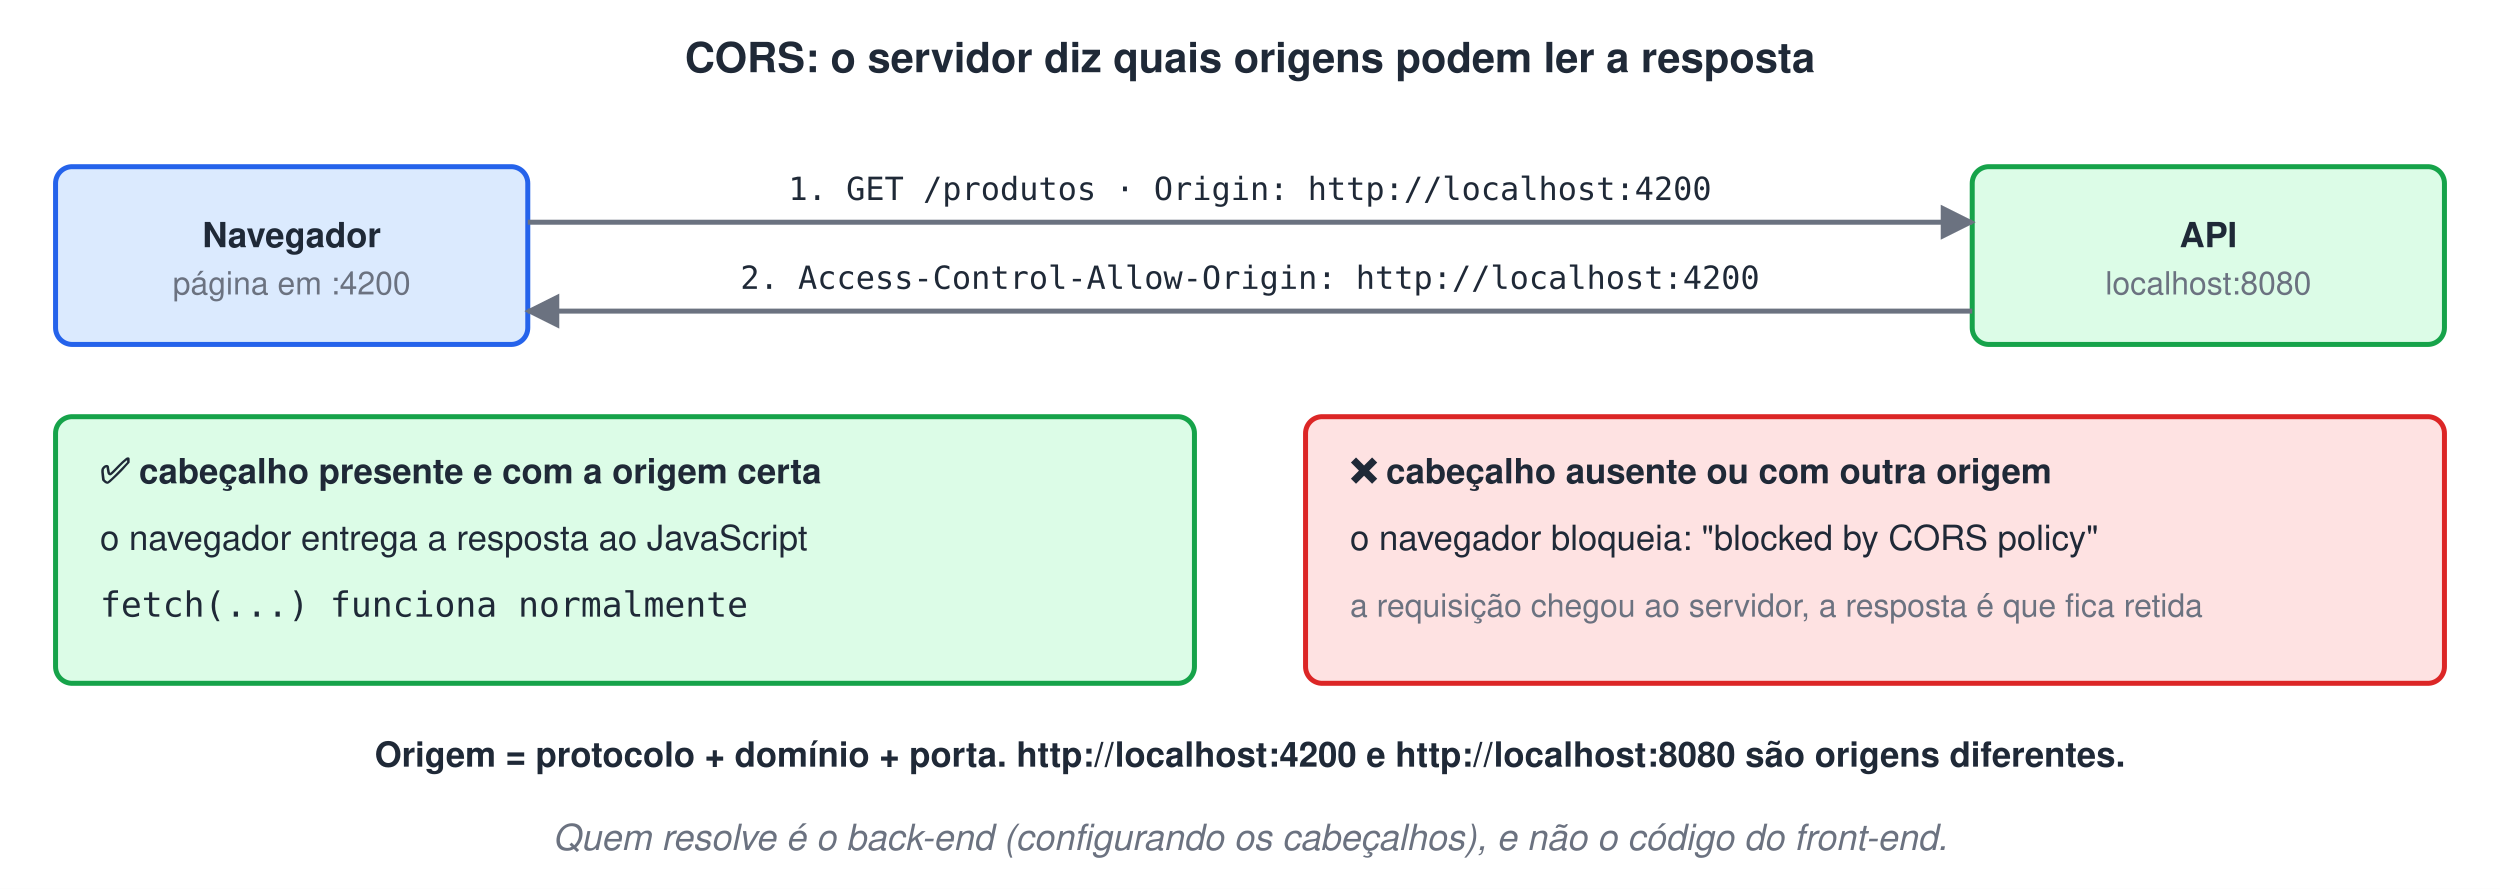
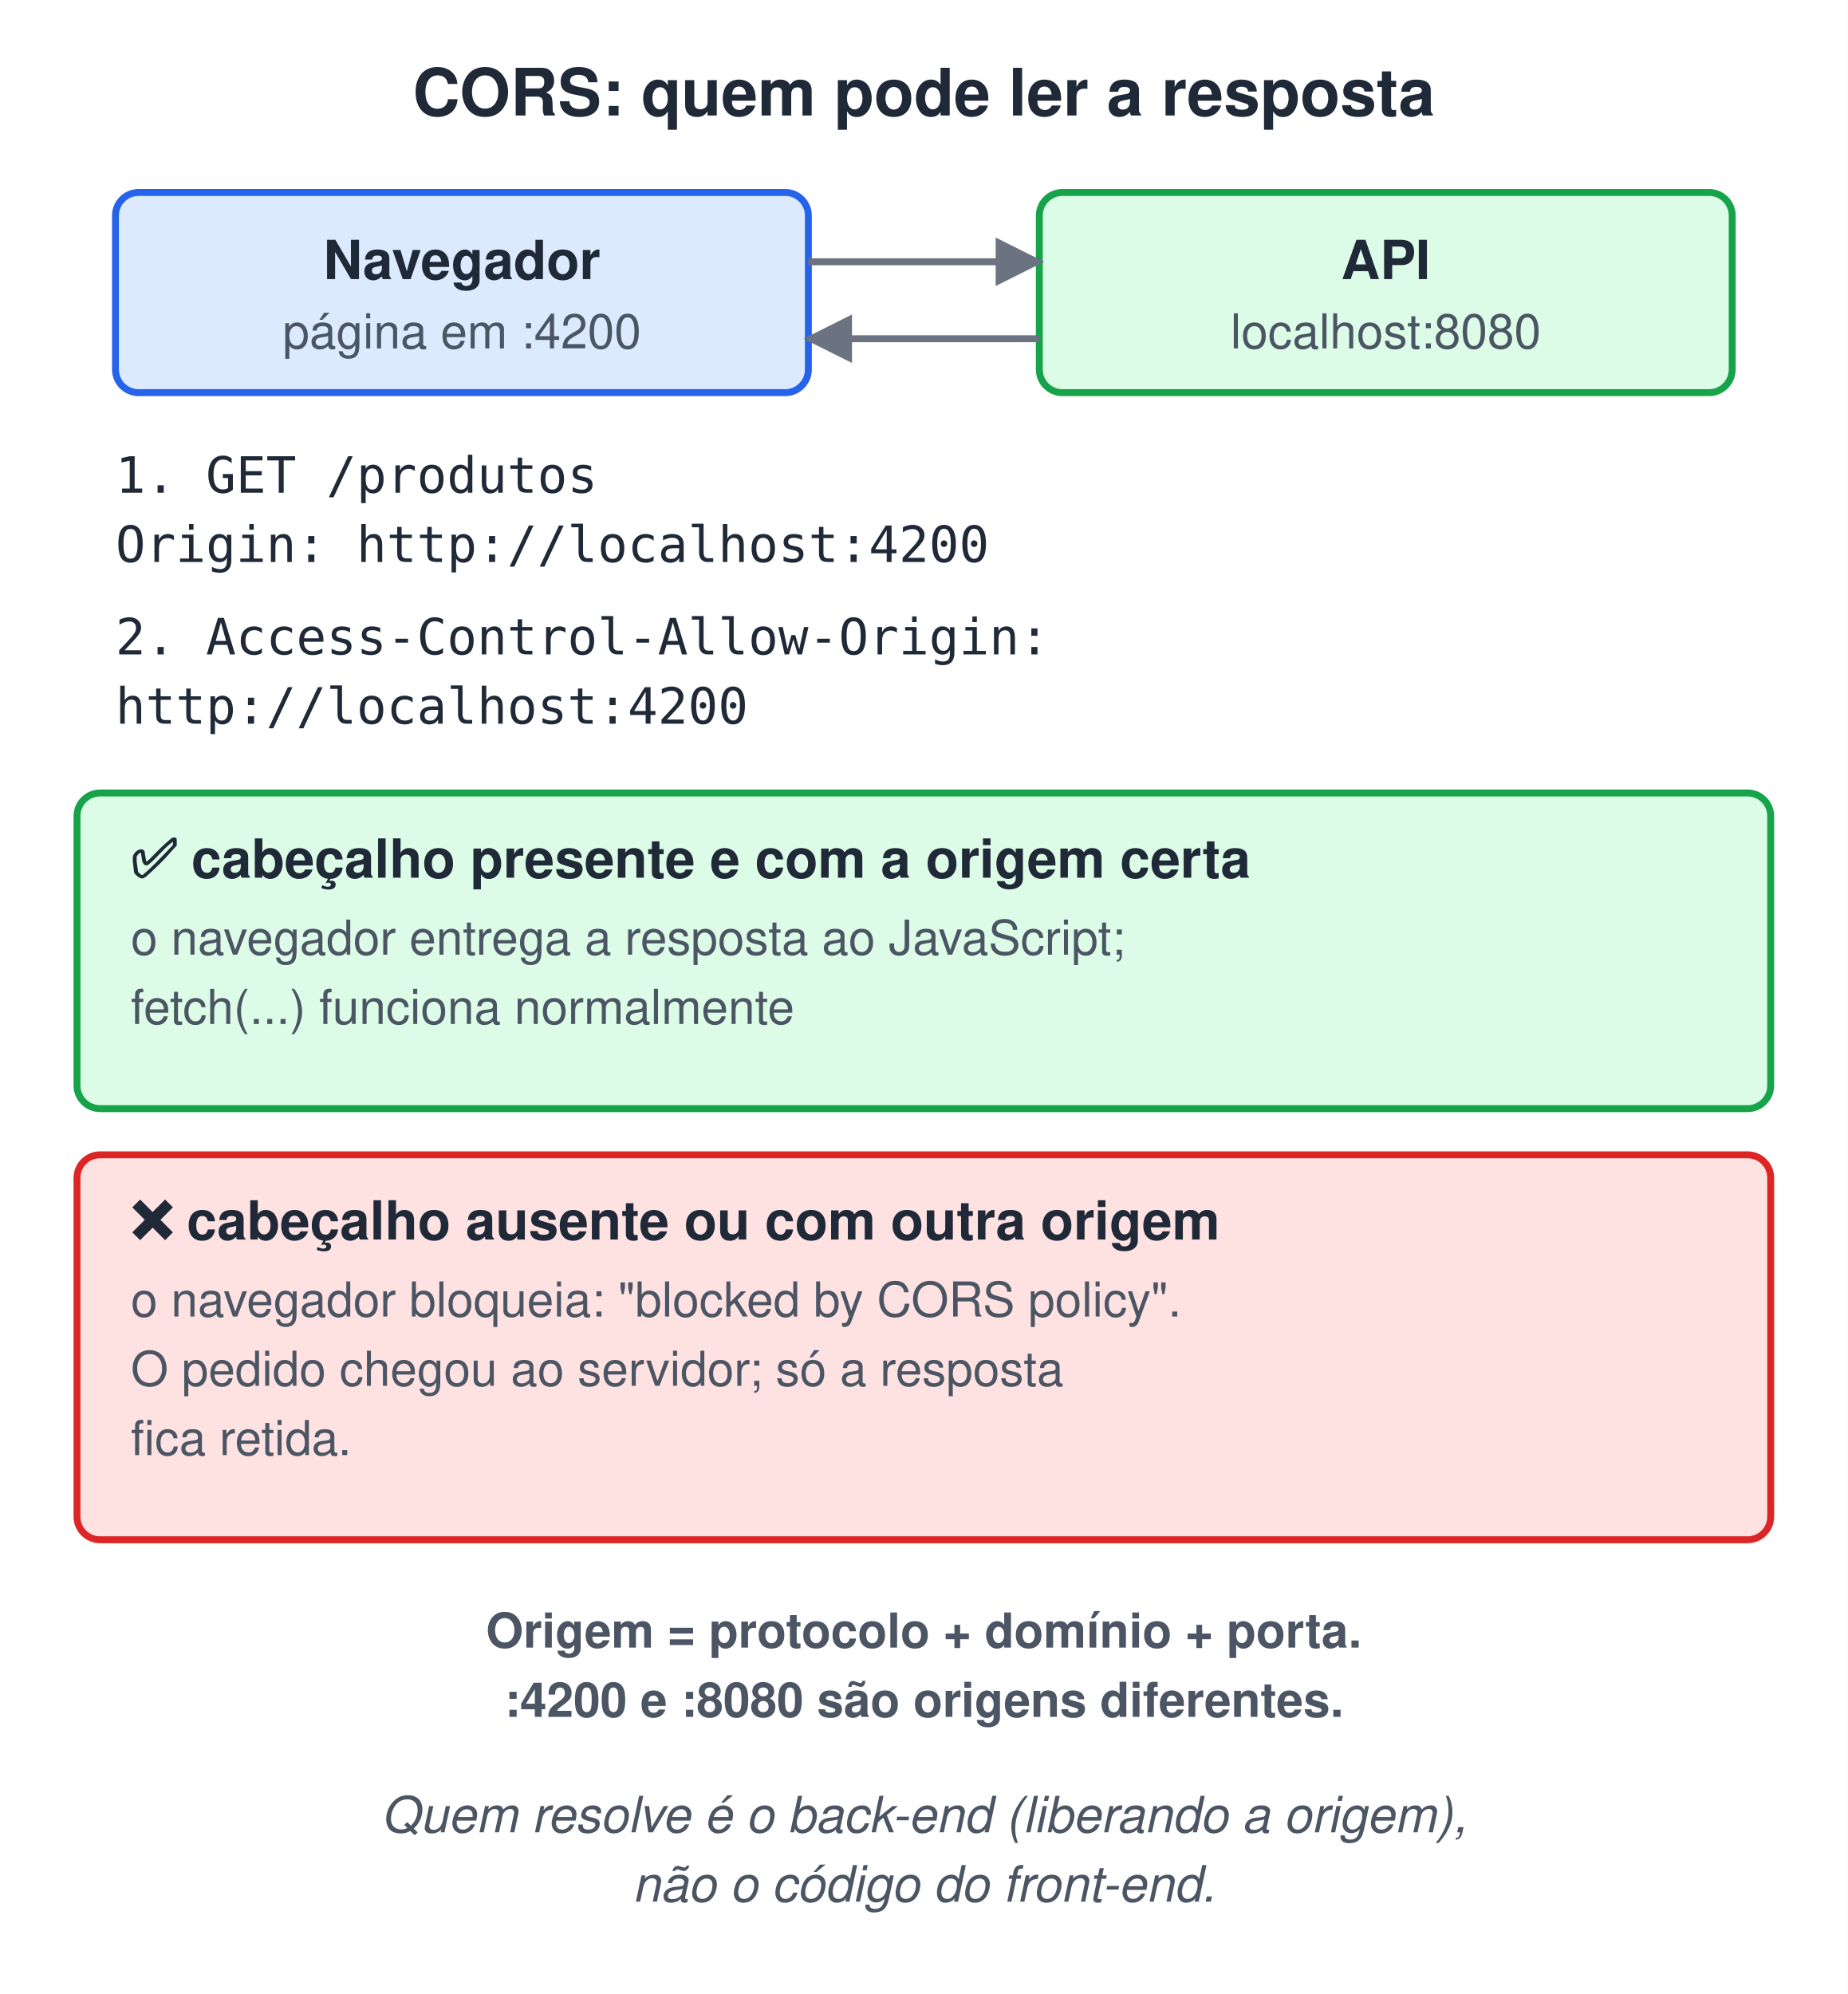
- <svg xmlns="http://www.w3.org/2000/svg" width="900" height="320" viewBox="0 0 900 320">
-   <style>text{font-family:Helvetica,Arial,sans-serif;font-size:12.5px;fill:#1F2937}.t{font-size:15px;font-weight:bold}.b{font-weight:bold}.m{font-family:Menlo,Consolas,monospace}.s{font-size:11.5px;fill:#6B7280}.n{font-size:13px;font-style:italic;fill:#6B7280}.c{text-anchor:middle}.xB{fill:#DBEAFE;stroke:#2563EB}.xG{fill:#DCFCE7;stroke:#16A34A}.xR{fill:#FEE2E2;stroke:#DC2626}rect{stroke-width:1.8}.l{stroke:#6B7280;stroke-width:1.8;fill:none}</style>
+ <svg xmlns="http://www.w3.org/2000/svg" width="480" height="518" viewBox="0 0 480 518">
+   <style>text{white-space:pre;font-family:Helvetica,Arial,sans-serif;font-size:14px;fill:#1F2937}.t{font-size:17px;font-weight:bold}.b{font-weight:bold}.m{font-family:Menlo,Consolas,monospace;font-size:13px}.s{font-size:12.5px;fill:#4B5563}.n{font-size:13px;font-style:italic;fill:#4B5563}.c{text-anchor:middle}.r{text-anchor:end}.xB{fill:#DBEAFE;stroke:#2563EB}.xG{fill:#DCFCE7;stroke:#16A34A}.xO{fill:#FEF3C7;stroke:#D97706}.xP{fill:#EDE9FE;stroke:#7C3AED}.xR{fill:#FEE2E2;stroke:#DC2626}.xY{fill:#F3F4F6;stroke:#9CA3AF}.xW{fill:#fff;stroke:#9CA3AF}.xT{fill:#CCFBF1;stroke:#0D9488}.xK{fill:#FCE7F3;stroke:#DB2777}rect,ellipse,polygon{stroke-width:1.8}.l{stroke:#6B7280;stroke-width:1.8;fill:none}.d{stroke-dasharray:5 4}</style>
  <defs>
-     <marker id="a" viewBox="0 0 10 10" refX="9" refY="5" markerWidth="7" markerHeight="7" orient="auto">
+     <marker id="a" viewBox="0 0 10 10" refX="9" refY="5" markerWidth="7" markerHeight="7" orient="auto-start-reverse">
      <path d="M0,0L10,5L0,10z" fill="#6B7280" />
    </marker>
  </defs>
  <rect width="100%" height="100%" fill="#fff" />
-   <text x="450" y="26" class="t c">CORS: o servidor diz quais origens podem ler a resposta</text>
-   <rect x="20" y="60" width="170" height="64" rx="6" class="xB" />
-   <text x="105" y="89" class="b c">Navegador</text>
-   <text x="105" y="106" class="s c">página em :4200</text>
-   <rect x="710" y="60" width="170" height="64" rx="6" class="xG" />
-   <text x="795" y="89" class="b c">API</text>
-   <text x="795" y="106" class="s c">localhost:8080</text>
-   <path d="M190,80L710,80" class="l" marker-end="url(#a)" />
-   <text x="450" y="72" class="m c" style="font-size:11.5px">1. GET /produtos  ·  Origin: http://localhost:4200</text>
-   <path d="M710,112L190,112" class="l" marker-end="url(#a)" />
-   <text x="450" y="104" class="m c" style="font-size:11.5px">2. Access-Control-Allow-Origin: http://localhost:4200</text>
-   <rect x="20" y="150" width="410" height="96" rx="6" class="xG" />
-   <text x="36" y="174" class="b">✅ cabeçalho presente e com a origem certa</text>
-   <text x="36" y="198">o navegador entrega a resposta ao JavaScript</text>
-   <text x="36" y="222" class="m">fetch(...) funciona normalmente</text>
-   <rect x="470" y="150" width="410" height="96" rx="6" class="xR" />
-   <text x="486" y="174" class="b">❌ cabeçalho ausente ou com outra origem</text>
-   <text x="486" y="198">o navegador bloqueia: "blocked by CORS policy"</text>
-   <text x="486" y="222" class="s">a requisição chegou ao servidor, a resposta é que fica retida</text>
-   <text x="450" y="276" class="b c">Origem = protocolo + domínio + porta. http://localhost:4200 e http://localhost:8080 são origens diferentes.</text>
-   <text x="450" y="306" class="n c">Quem resolve é o back-end (configurando os cabeçalhos), e não o código do front-end.</text>
+   <text x="240.0" y="30" class="t c">CORS: quem pode ler a resposta</text>
+   <rect x="30" y="50" width="180" height="52" rx="6" class="xB" />
+   <text x="120.0" y="72.5" class="b c">Navegador</text>
+   <text x="120.0" y="90.5" class="s c">página em :4200</text>
+   <rect x="270" y="50" width="180" height="52" rx="6" class="xG" />
+   <text x="360.0" y="72.5" class="b c">API</text>
+   <text x="360.0" y="90.5" class="s c">localhost:8080</text>
+   <path d="M210,68 L270,68" class="l" marker-end="url(#a)" />
+   <path d="M270,88 L210,88" class="l" marker-end="url(#a)" />
+   <text x="30" y="128" class="m">1. GET /produtos</text>
+   <text x="30" y="146" class="m">   Origin: http://localhost:4200</text>
+   <text x="30" y="170" class="m">2. Access-Control-Allow-Origin:</text>
+   <text x="30" y="188" class="m">   http://localhost:4200</text>
+   <rect x="20" y="206" width="440" height="82" rx="6" class="xG" />
+   <text x="34" y="228" class="b">✅ cabeçalho presente e com a origem certa</text>
+   <text x="34" y="248" class="s">o navegador entrega a resposta ao JavaScript;</text>
+   <text x="34" y="266" class="s">fetch(...) funciona normalmente</text>
+   <rect x="20" y="300" width="440" height="100" rx="6" class="xR" />
+   <text x="34" y="322" class="b">❌ cabeçalho ausente ou com outra origem</text>
+   <text x="34" y="342" class="s">o navegador bloqueia: "blocked by CORS policy".</text>
+   <text x="34" y="360" class="s">O pedido chegou ao servidor; só a resposta</text>
+   <text x="34" y="378" class="s">fica retida.</text>
+   <text x="240.0" y="428" class="s c b">Origem = protocolo + domínio + porta.</text>
+   <text x="240.0" y="446" class="s c b">:4200 e :8080 são origens diferentes.</text>
+   <text x="240.0" y="476" class="n c">Quem resolve é o back-end (liberando a origem),</text>
+   <text x="240.0" y="494" class="n c">não o código do front-end.</text>
</svg>
